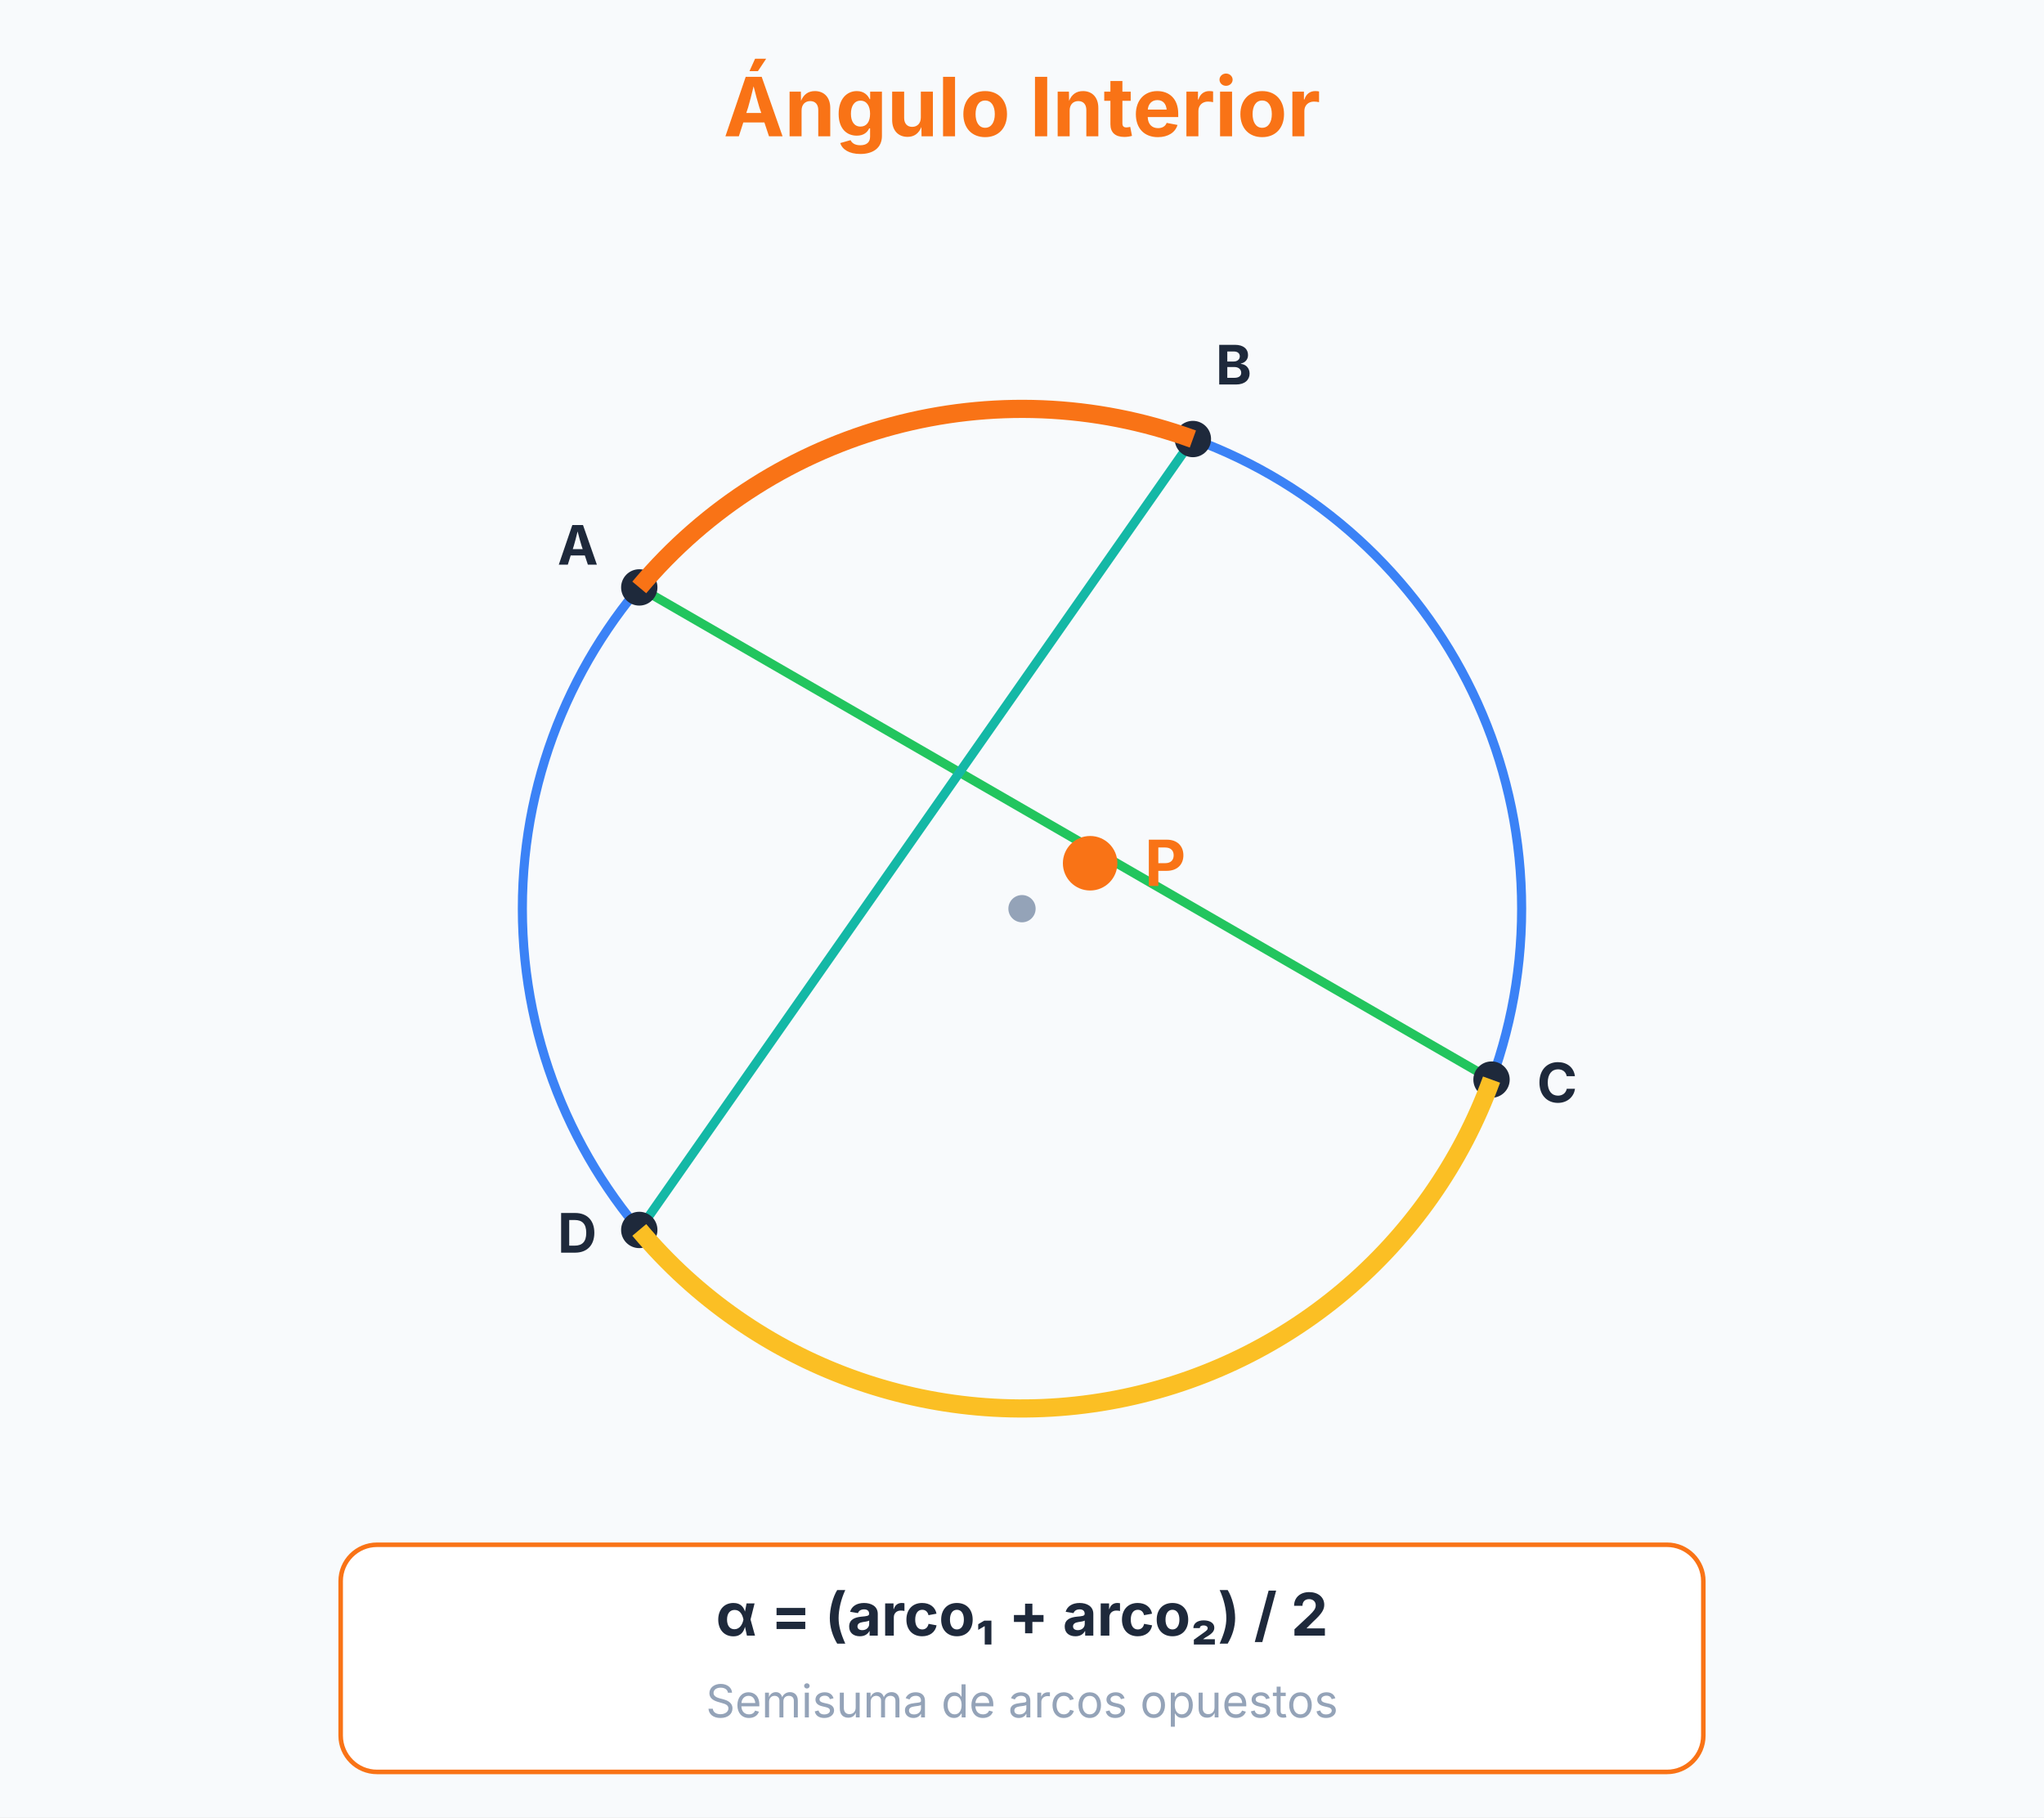
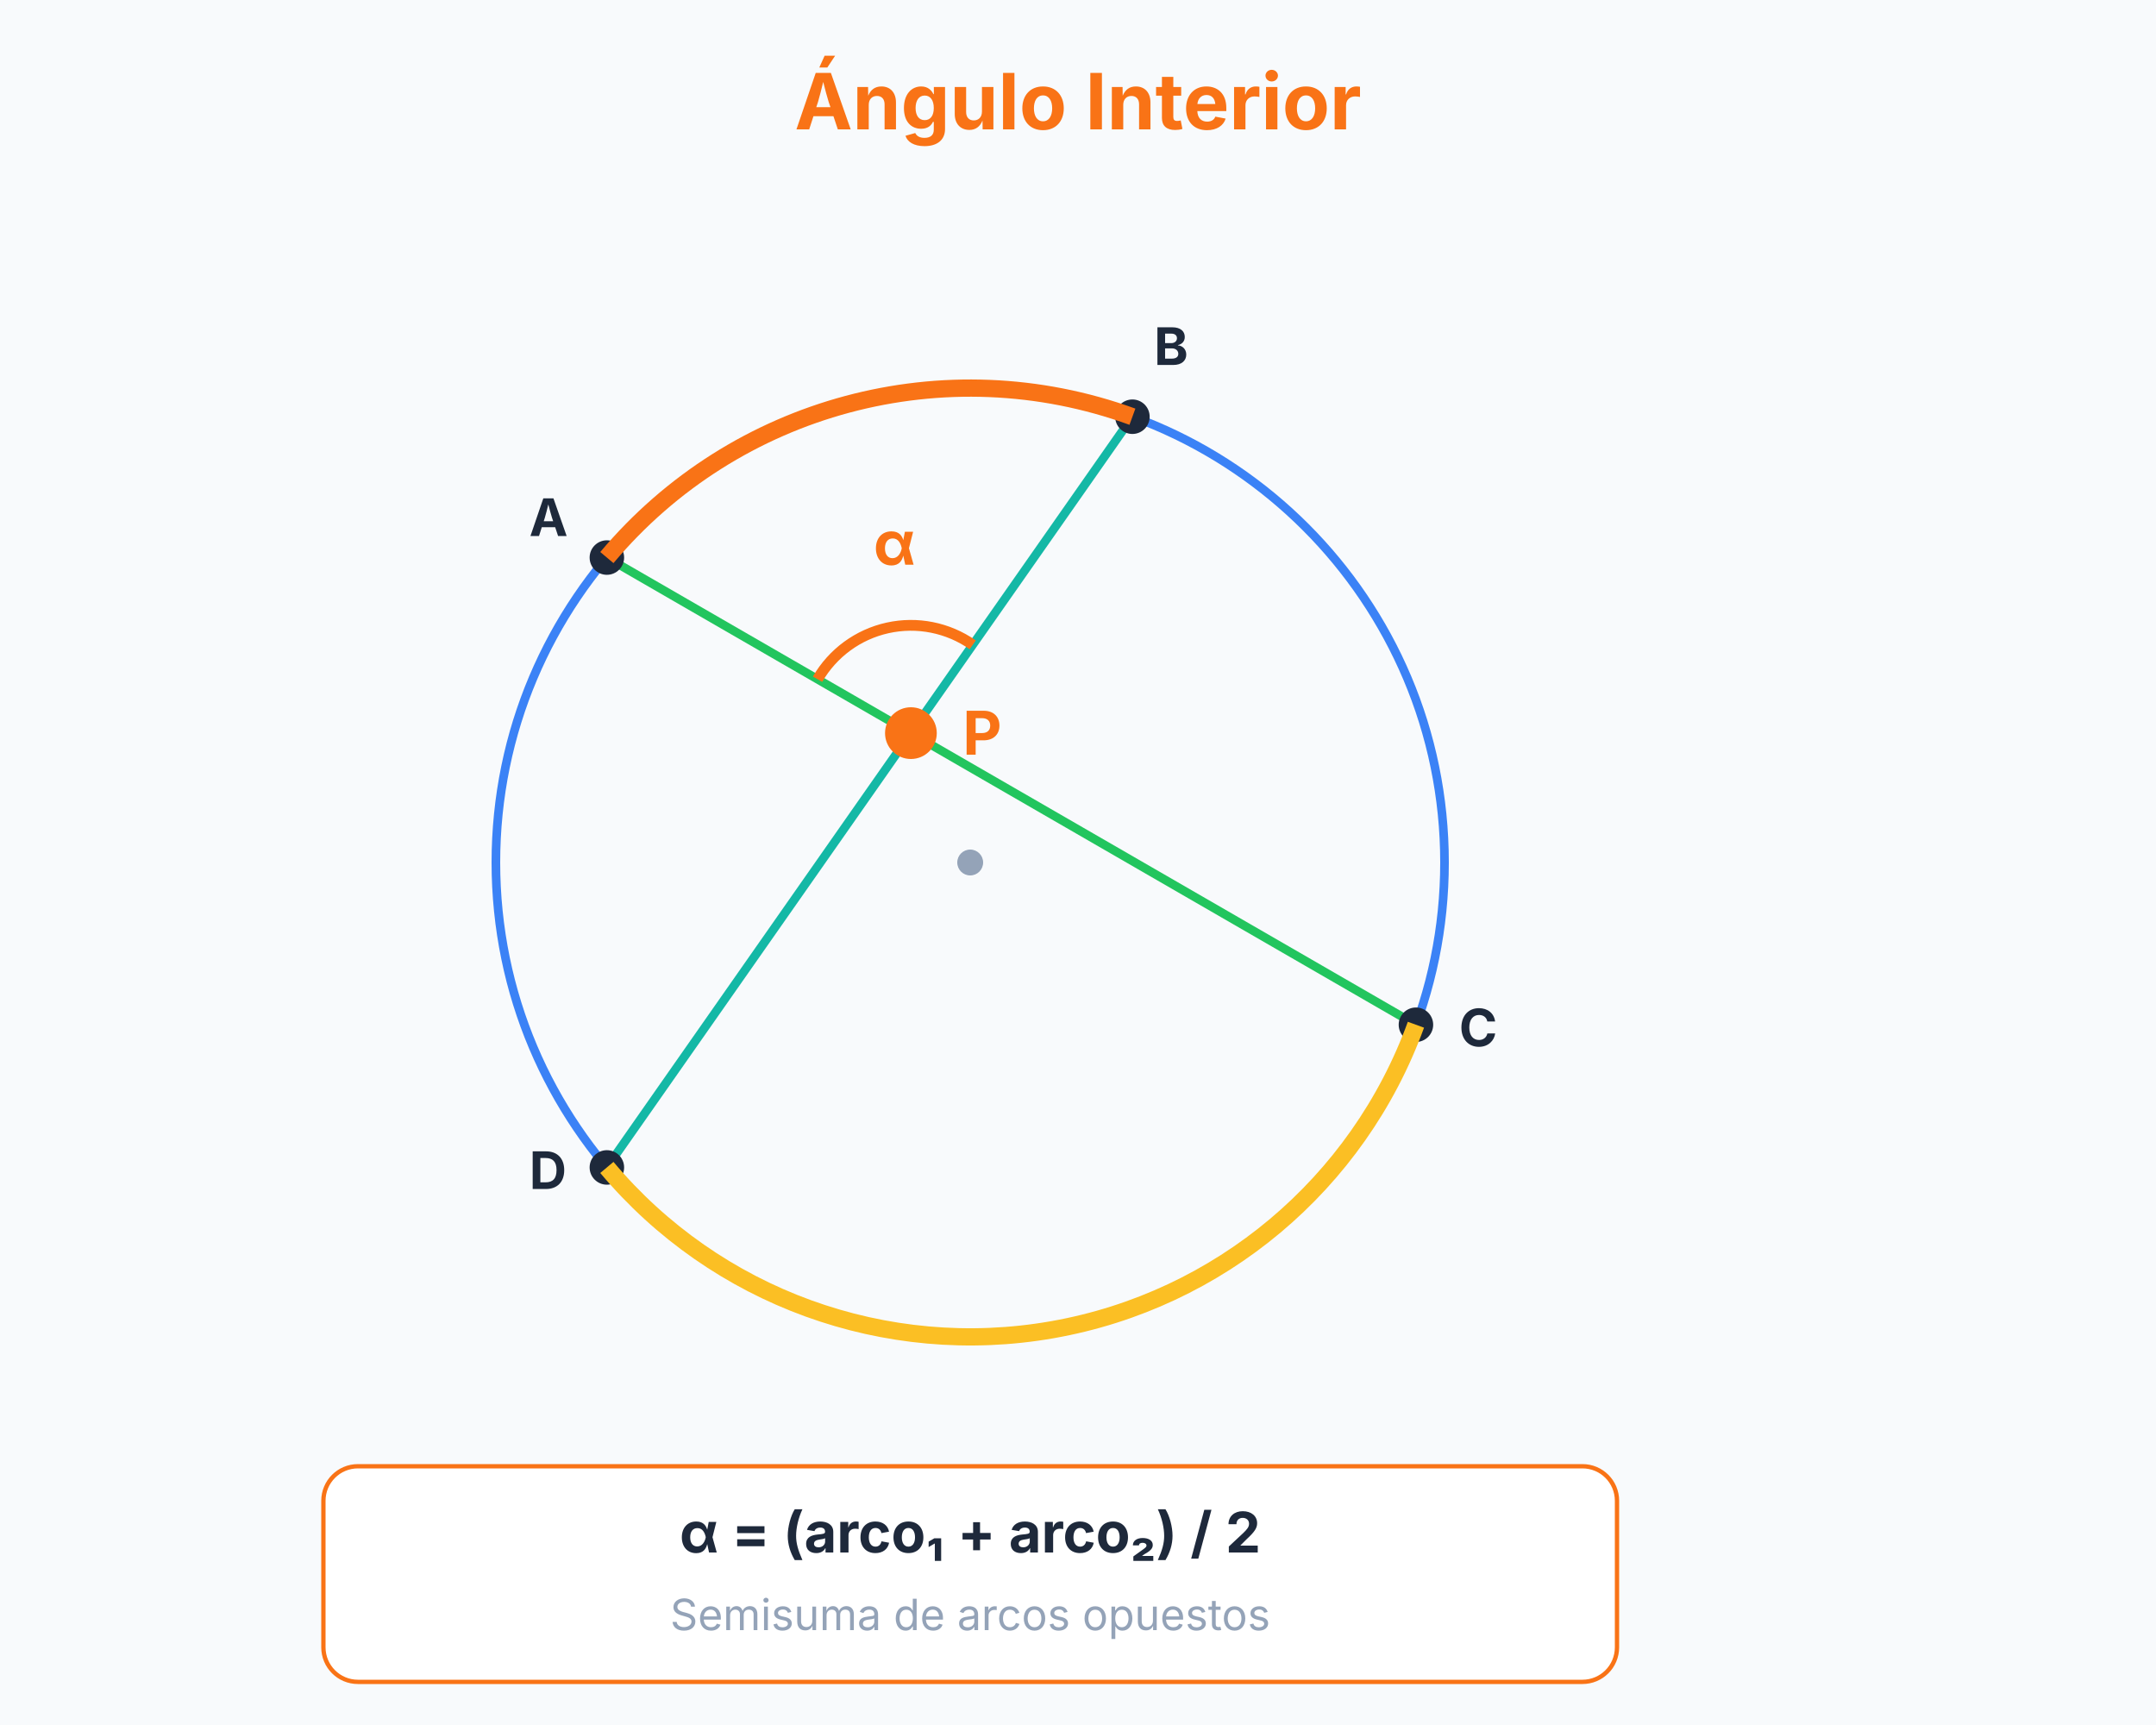
- <svg xmlns="http://www.w3.org/2000/svg" viewBox="0 0 450 400" style="font-family: 'Inter', 'Segoe UI', system-ui, sans-serif;">
-   <rect width="450" height="400" fill="#f8fafc" />
-   <text x="225.00" y="30.00" text-anchor="middle" font-size="18" font-weight="bold" fill="#f97316">Ángulo Interior</text>
+ <svg xmlns="http://www.w3.org/2000/svg" viewBox="0 0 500 400" style="font-family: 'Inter', 'Segoe UI', system-ui, sans-serif;">
+   <rect width="500" height="400" fill="#f8fafc" />
+   <text x="250.00" y="30.00" text-anchor="middle" font-size="18" font-weight="bold" fill="#f97316">Ángulo Interior</text>
  <circle cx="225" cy="200" r="110" fill="none" stroke="#3b82f6" stroke-width="2" />
  <line x1="140.74" y1="129.29" x2="328.37" y2="237.62" stroke="#22c55e" stroke-width="2" />
  <line x1="262.62" y1="96.63" x2="140.74" y2="270.71" stroke="#14b8a6" stroke-width="2" />
-   <circle cx="240" cy="190" r="6" fill="#f97316" />
-   <text x="252.00" y="195.00" text-anchor="start" font-size="14" font-weight="bold" fill="#f97316">P</text>
  <circle cx="140.74" cy="129.29" r="4" fill="#1e293b" />
  <circle cx="262.62" cy="96.63" r="4" fill="#1e293b" />
  <circle cx="328.37" cy="237.62" r="4" fill="#1e293b" />
  <circle cx="140.74" cy="270.71" r="4" fill="#1e293b" />
  <text x="122.74" y="124.29" text-anchor="start" font-size="12" font-weight="bold" fill="#1e293b">A</text>
  <text x="267.62" y="84.63" text-anchor="start" font-size="12" font-weight="bold" fill="#1e293b">B</text>
  <text x="338.37" y="242.62" text-anchor="start" font-size="12" font-weight="bold" fill="#1e293b">C</text>
  <text x="122.74" y="275.71" text-anchor="start" font-size="12" font-weight="bold" fill="#1e293b">D</text>
  <path d="M 262.62 96.63 A 110 110 0 0 0 140.74 129.29" fill="none" stroke="#f97316" stroke-width="4" />
  <path d="M 140.74 270.71 A 110 110 0 0 0 328.37 237.62" fill="none" stroke="#fbbf24" stroke-width="4" />
  <circle cx="225" cy="200" r="3" fill="#94a3b8" />
+   <path d="M 189.60 157.50 A 25 25 0 0 1 225.59 149.53" fill="none" stroke="#f97316" stroke-width="2.5" />
+   <text x="202.59" y="130.95" text-anchor="start" font-size="14" font-weight="bold" fill="#f97316">α</text>
+   <circle cx="211.25" cy="170.00" r="6" fill="#f97316" />
+   <text x="223.25" y="175.00" text-anchor="start" font-size="14" font-weight="bold" fill="#f97316">P</text>
  <rect x="75" y="340" width="300" height="50" rx="8" fill="white" stroke="#f97316" />
  <text x="225.0" y="369.0" text-anchor="middle" font-size="12" fill="#1e293b" />
  <text x="225.00" y="360.00" text-anchor="middle" font-size="13" font-weight="bold" fill="#1e293b">α = (arco₁ + arco₂) / 2</text>
  <text x="225.00" y="378.00" text-anchor="middle" font-size="10" font-weight="normal" fill="#94a3b8">Semisuma de arcos opuestos</text>
</svg>
